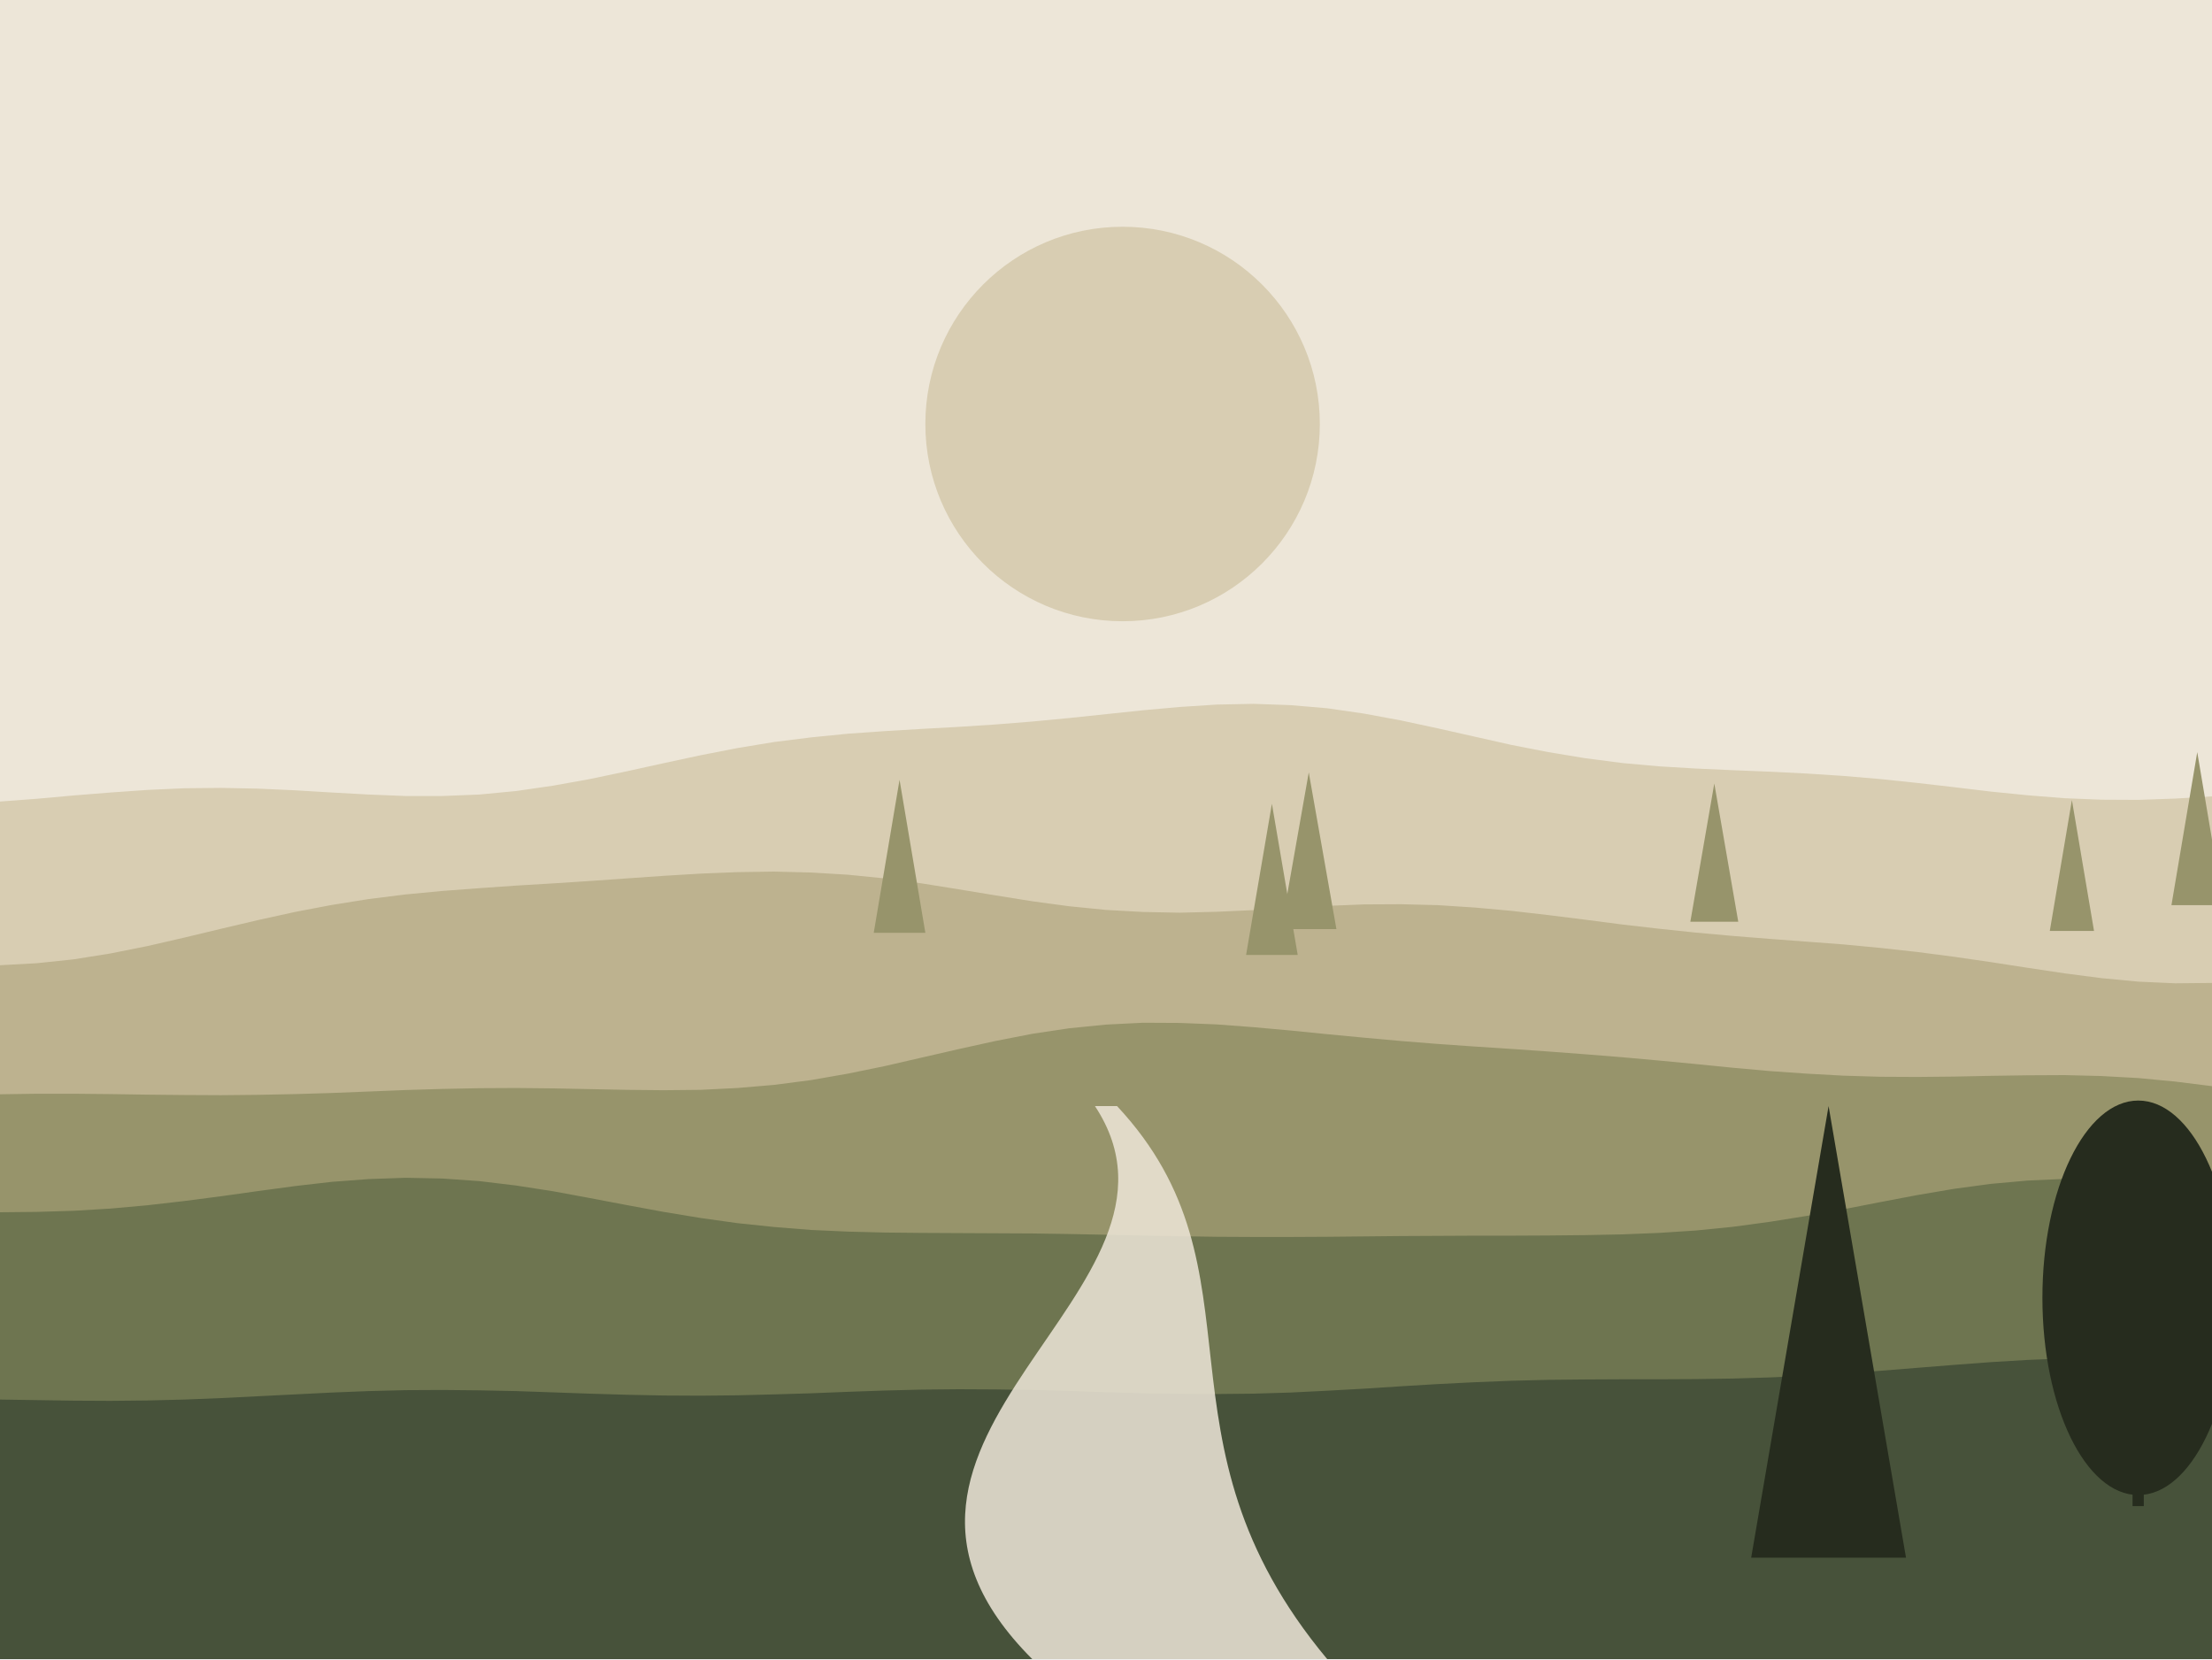
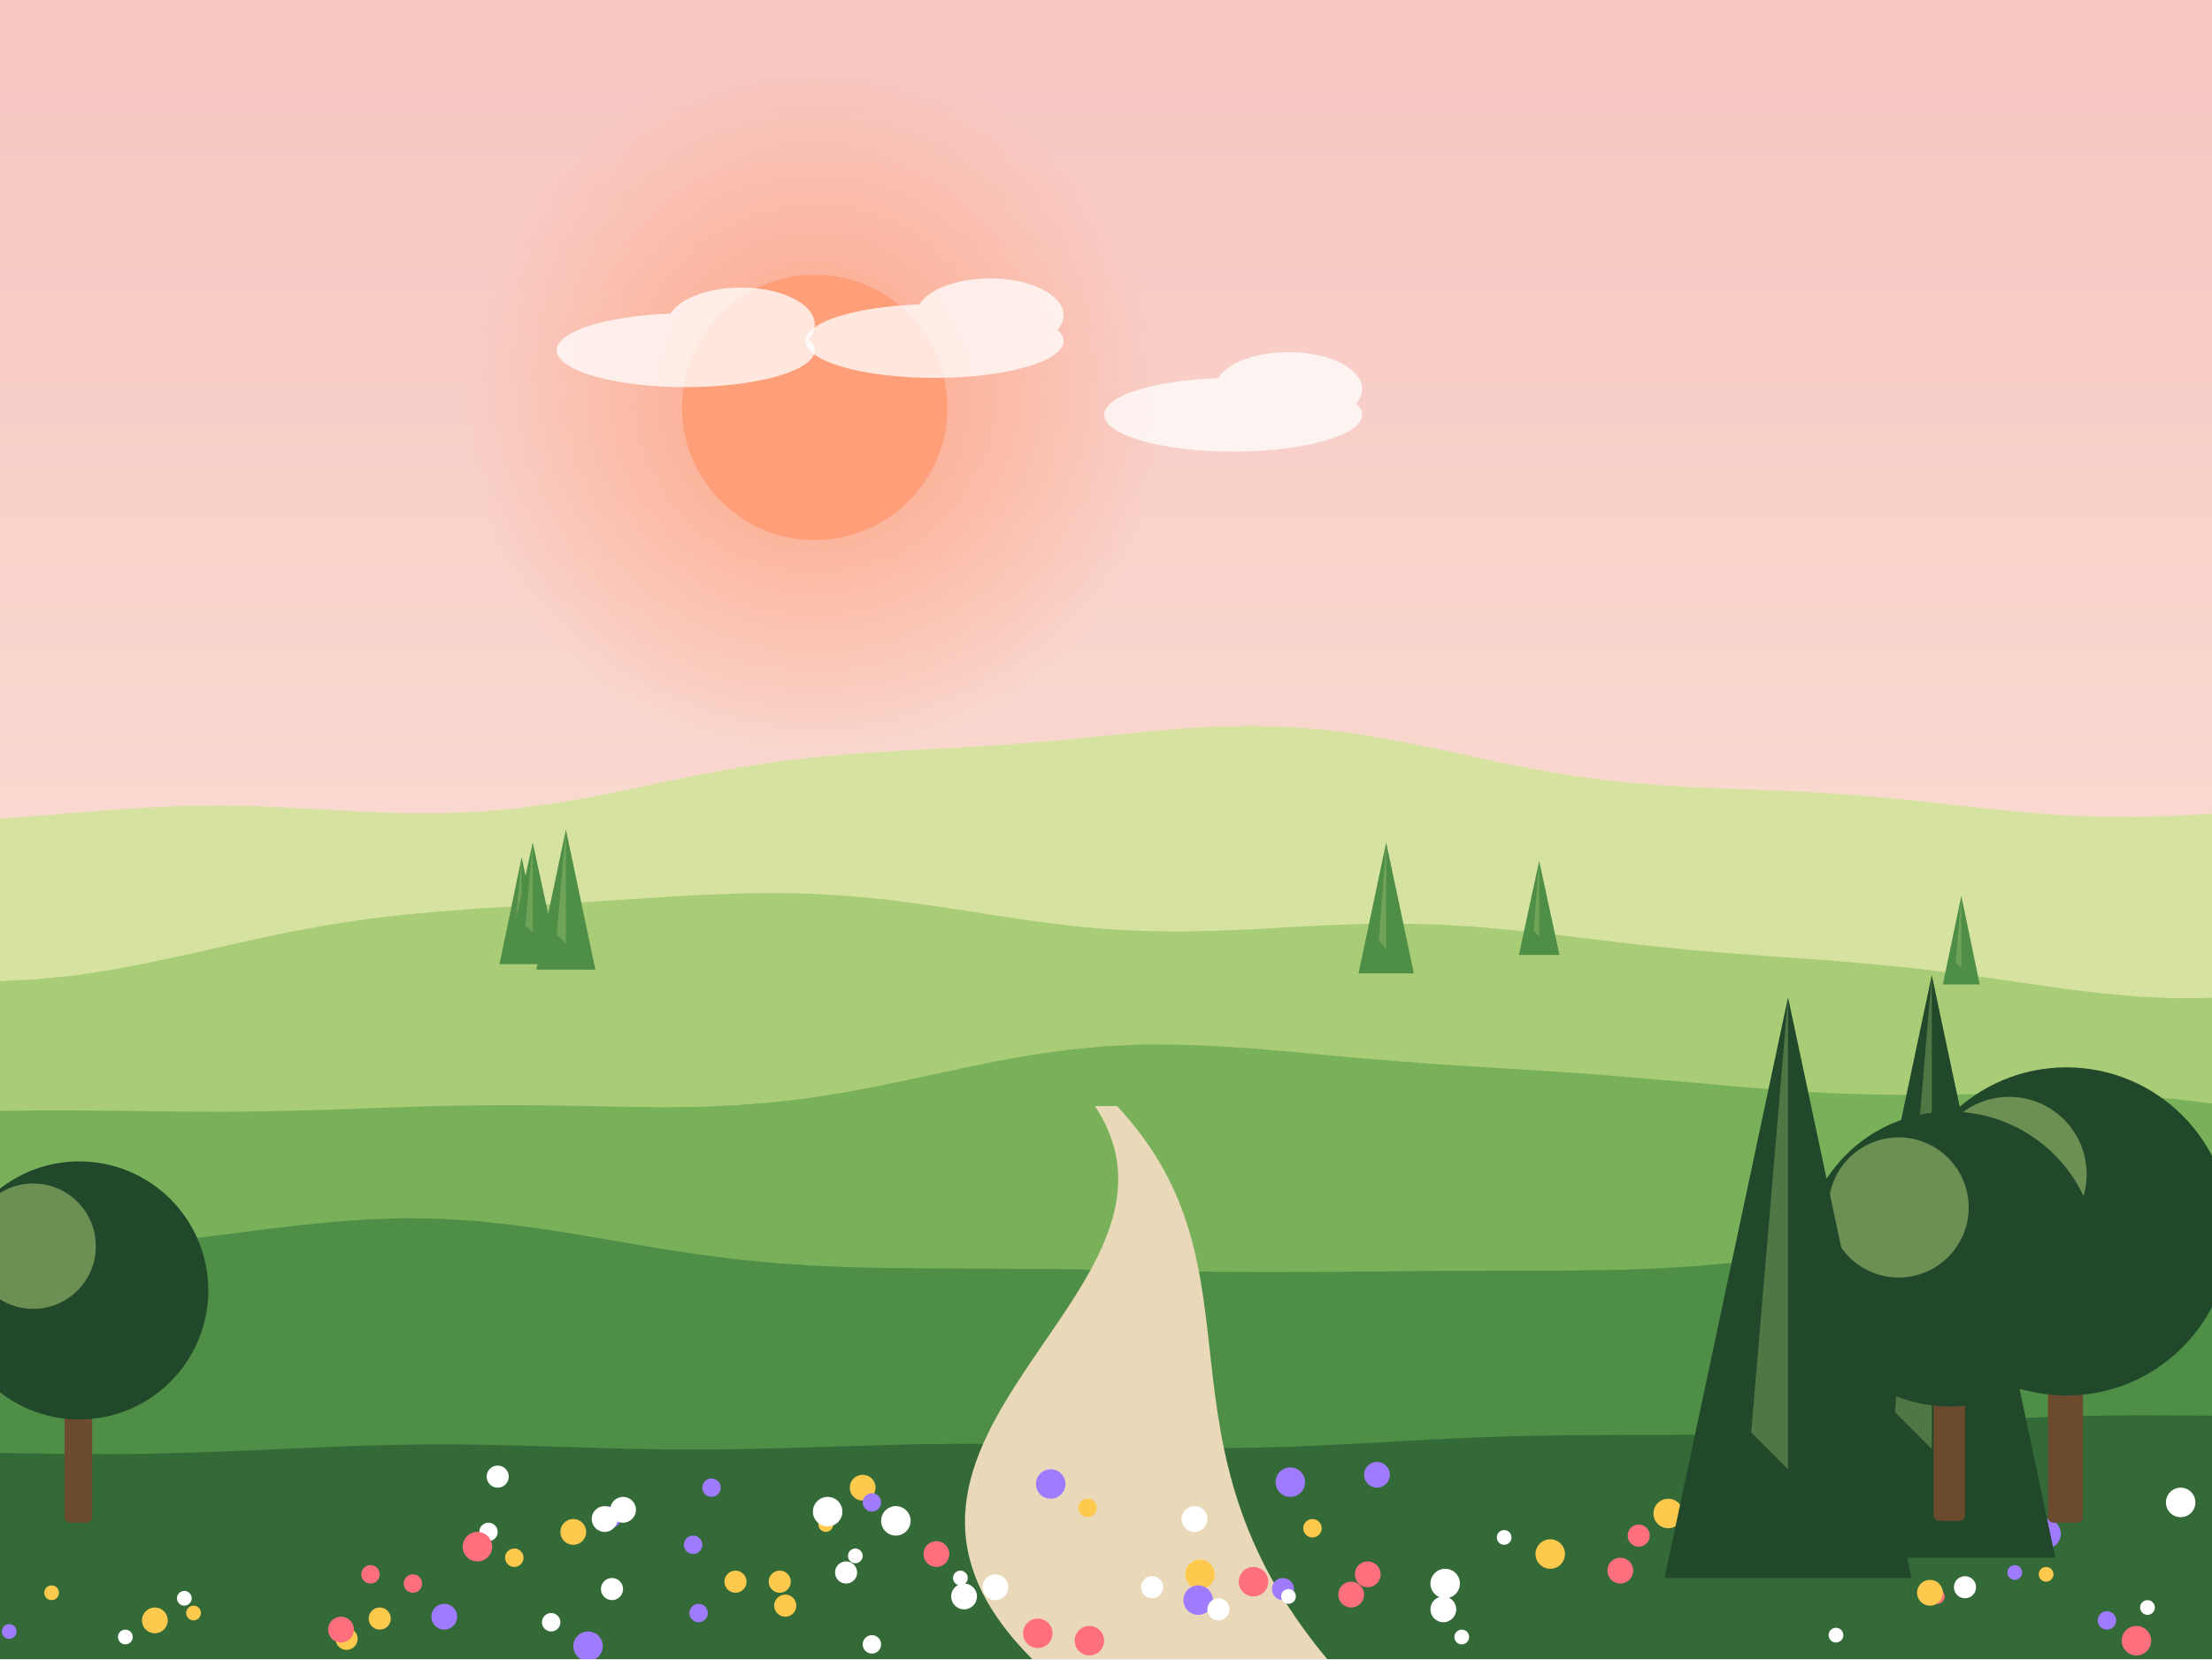
<svg xmlns="http://www.w3.org/2000/svg" viewBox="0 0 1200 900" preserveAspectRatio="xMidYMid slice">
-   <rect width="1200" height="900" fill="#EDE6D8" />
-   <circle cx="609" cy="230" r="107" fill="#D8CDB2" />
-   <polygon fill="#D8CDB2" points="0,900 0,434.8 20,433.3 40,431.5 60,429.9 80,428.5 100,427.6 120,427.4 140,427.8 160,428.7 180,429.9 200,431.0 220,431.8 240,431.8 260,431.0 280,429.1 300,426.2 320,422.6 340,418.4 360,414.0 380,409.7 400,405.8 420,402.5 440,400.0 460,398.0 480,396.6 500,395.4 520,394.3 540,393.0 560,391.4 580,389.5 600,387.4 620,385.3 640,383.5 660,382.2 680,381.8 700,382.5 720,384.2 740,387.1 760,390.8 780,395.1 800,399.6 820,404.1 840,408.0 860,411.3 880,413.9 900,415.7 920,416.9 940,417.8 960,418.6 980,419.6 1000,420.9 1020,422.6 1040,424.7 1060,427.0 1080,429.4 1100,431.4 1120,433.0 1140,433.8 1160,433.9 1180,433.2 1200,432.0 1200,900" />
-   <polygon fill="#BDB28F" points="0,900 0,523.6 20,522.5 40,520.4 60,517.2 80,513.2 100,508.6 120,503.8 140,499.1 160,494.7 180,490.9 200,487.7 220,485.2 240,483.3 260,481.8 280,480.4 300,479.2 320,477.9 340,476.5 360,475.1 380,473.9 400,473.1 420,472.8 440,473.3 460,474.5 480,476.5 500,479.2 520,482.4 540,485.7 560,488.9 580,491.6 600,493.6 620,494.7 640,495.1 660,494.6 680,493.7 700,492.5 720,491.4 740,490.6 760,490.5 780,491.0 800,492.3 820,494.1 840,496.4 860,498.9 880,501.5 900,503.8 920,505.9 940,507.7 960,509.3 980,510.8 1000,512.3 1020,514.2 1040,516.4 1060,519.0 1080,521.9 1100,525.0 1120,528.0 1140,530.6 1160,532.5 1180,533.4 1200,533.2 1200,900" />
-   <polygon fill="#97946B" points="1192,408 1178,491 1206,491" />
-   <polygon fill="#97946B" points="1124,434 1112,505 1136,505" />
-   <polygon fill="#97946B" points="930,425 917,500 943,500" />
-   <polygon fill="#97946B" points="710,419 695,504 725,504" />
-   <polygon fill="#97946B" points="488,423 474,506 502,506" />
-   <polygon fill="#97946B" points="690,436 676,518 704,518" />
-   <polygon fill="#97946B" points="0,900 0,593.6 20,593.3 40,593.3 60,593.5 80,593.8 100,594.0 120,594.1 140,593.9 160,593.5 180,592.9 200,592.1 220,591.3 240,590.7 260,590.3 280,590.2 300,590.4 320,590.8 340,591.2 360,591.4 380,591.2 400,590.2 420,588.5 440,585.9 460,582.4 480,578.3 500,573.7 520,569.1 540,564.7 560,560.8 580,557.8 600,555.8 620,554.8 640,554.9 660,555.7 680,557.2 700,559.0 720,561.0 740,562.9 760,564.7 780,566.3 800,567.7 820,569.0 840,570.4 860,571.9 880,573.5 900,575.3 920,577.2 940,579.2 960,581.0 980,582.4 1000,583.5 1020,584.1 1040,584.2 1060,584.0 1080,583.6 1100,583.3 1120,583.2 1140,583.7 1160,584.8 1180,586.7 1200,589.2 1200,900" />
-   <polygon fill="#6E7550" points="0,900 0,657.6 20,657.4 40,656.8 60,655.6 80,653.8 100,651.5 120,648.9 140,646.1 160,643.4 180,641.1 200,639.6 220,638.9 240,639.3 260,640.7 280,643.1 300,646.2 320,649.9 340,653.7 360,657.4 380,660.7 400,663.5 420,665.6 440,667.2 460,668.1 480,668.6 500,668.8 520,668.9 540,669.0 560,669.1 580,669.4 600,669.8 620,670.2 640,670.6 660,670.9 680,671.0 700,671.0 720,670.9 740,670.7 760,670.5 780,670.4 800,670.3 820,670.3 840,670.2 860,670.0 880,669.6 900,668.8 920,667.5 940,665.5 960,662.8 980,659.6 1000,656.0 1020,652.1 1040,648.3 1060,644.9 1080,642.2 1100,640.4 1120,639.5 1140,639.7 1160,640.9 1180,642.8 1200,645.2 1200,900" />
-   <polygon fill="#47523A" points="0,900 0,759.2 20,759.5 40,759.8 60,759.9 80,759.7 100,759.2 120,758.4 140,757.4 160,756.4 180,755.4 200,754.6 220,754.1 240,754.0 260,754.2 280,754.6 300,755.3 320,756.0 340,756.6 360,757.0 380,757.1 400,756.9 420,756.4 440,755.8 460,755.0 480,754.3 500,753.8 520,753.6 540,753.7 560,754.0 580,754.5 600,755.2 620,755.8 640,756.1 660,756.2 680,756.0 700,755.4 720,754.4 740,753.3 760,752.0 780,750.8 800,749.8 820,749.0 840,748.5 860,748.3 880,748.2 900,748.2 920,748.1 940,747.8 960,747.2 980,746.3 1000,745.0 1020,743.6 1040,742.0 1060,740.4 1080,738.9 1100,737.7 1120,736.9 1140,736.4 1160,736.2 1180,736.3 1200,736.4 1200,900" />
-   <path fill="#EDE6D8" opacity=".85" d="M594,600 C660,700 440,780 560,900 L720,900 C620,780 690,690 606,600 Z" />
-   <ellipse cx="1160" cy="704" rx="52" ry="107" fill="#262C1E" />
-   <rect x="1156.9" y="796" width="6.1" height="21" fill="#262C1E" />
-   <polygon fill="#262C1E" points="992,600 950,845 1034,845" />
+   <defs>
+     <linearGradient id="s" x1="0" y1="0" x2="0" y2="1">
+       <stop offset="0" stop-color="#F7C6C1" />
+       <stop offset="1" stop-color="#FCEBDD" />
+     </linearGradient>
+     <radialGradient id="g">
+       <stop offset="0" stop-color="#FF9F7A" stop-opacity=".9" />
+       <stop offset="1" stop-color="#FF9F7A" stop-opacity="0" />
+     </radialGradient>
+   </defs>
+   <rect width="1200" height="900" fill="url(#s)" />
+   <circle cx="442" cy="221" r="190" fill="url(#g)" />
+   <circle cx="442" cy="221" r="72" fill="#FF9F7A" />
+   <g fill="#FFFFFF" opacity=".75">
+     <ellipse cx="372" cy="190" rx="70" ry="20" />
+     <ellipse cx="402" cy="176" rx="40" ry="20" />
+   </g>
+   <g fill="#FFFFFF" opacity=".75">
+     <ellipse cx="507" cy="185" rx="70" ry="20" />
+     <ellipse cx="537" cy="171" rx="40" ry="20" />
+   </g>
+   <g fill="#FFFFFF" opacity=".75">
+     <ellipse cx="669" cy="225" rx="70" ry="20" />
+     <ellipse cx="699" cy="211" rx="40" ry="20" />
+   </g>
+   <polygon fill="#D6E3A0" points="0,900 0,444.1 20,442.6 40,441.0 60,439.4 80,438.1 100,437.2 120,437.0 140,437.4 160,438.3 180,439.4 200,440.5 220,441.2 240,441.2 260,440.4 280,438.6 300,435.9 320,432.5 340,428.5 360,424.3 380,420.2 400,416.5 420,413.4 440,411.0 460,409.1 480,407.7 500,406.6 520,405.6 540,404.3 560,402.8 580,401.1 600,399.1 620,397.1 640,395.3 660,394.1 680,393.8 700,394.4 720,396.0 740,398.7 760,402.3 780,406.3 800,410.7 820,414.9 840,418.6 860,421.8 880,424.2 900,425.9 920,427.1 940,427.9 960,428.7 980,429.6 1000,430.8 1020,432.5 1040,434.5 1060,436.7 1080,438.9 1100,440.8 1120,442.3 1140,443.1 1160,443.2 1180,442.5 1200,441.4 1200,900" />
+   <polygon fill="#A9CC77" points="0,900 0,532.2 20,531.2 40,529.2 60,526.2 80,522.4 100,518.1 120,513.6 140,509.1 160,505.0 180,501.4 200,498.4 220,496.1 240,494.3 260,492.8 280,491.6 300,490.4 320,489.2 340,487.9 360,486.6 380,485.5 400,484.7 420,484.4 440,484.8 460,486.0 480,487.9 500,490.5 520,493.4 540,496.6 560,499.5 580,502.1 600,504.0 620,505.0 640,505.3 660,504.9 680,504.1 700,502.9 720,501.9 740,501.2 760,501.0 780,501.5 800,502.7 820,504.5 840,506.6 860,509.0 880,511.4 900,513.6 920,515.6 940,517.2 960,518.7 980,520.1 1000,521.6 1020,523.4 1040,525.4 1060,527.9 1080,530.6 1100,533.5 1120,536.4 1140,538.8 1160,540.6 1180,541.5 1200,541.3 1200,900" />
+   <polygon fill="#4F8E47" points="835,467 824,518 846,518" />
+   <polygon fill="#A9CC77" opacity=".35" points="835,467 832,505 835,508" />
+   <polygon fill="#4F8E47" points="752,457 737,528 767,528" />
+   <polygon fill="#A9CC77" opacity=".35" points="752,457 748,510 752,515" />
+   <polygon fill="#4F8E47" points="283,465 271,523 295,523" />
+   <polygon fill="#A9CC77" opacity=".35" points="283,465 279,509 283,512" />
+   <polygon fill="#4F8E47" points="289,457 276,517 302,517" />
+   <polygon fill="#A9CC77" opacity=".35" points="289,457 285,502 289,506" />
+   <polygon fill="#4F8E47" points="1064,486 1054,534 1074,534" />
+   <polygon fill="#A9CC77" opacity=".35" points="1064,486 1061,522 1064,525" />
+   <polygon fill="#4F8E47" points="307,450 291,526 323,526" />
+   <polygon fill="#A9CC77" opacity=".35" points="307,450 302,507 307,512" />
+   <polygon fill="#79B05A" points="0,900 0,602.6 20,602.4 40,602.4 60,602.5 80,602.8 100,603.0 120,603.1 140,602.9 160,602.5 180,601.9 200,601.2 220,600.5 240,599.9 260,599.6 280,599.5 300,599.7 320,600.0 340,600.4 360,600.6 380,600.4 400,599.5 420,597.9 440,595.5 460,592.3 480,588.4 500,584.2 520,579.9 540,575.8 560,572.2 580,569.4 600,567.5 620,566.6 640,566.7 660,567.5 680,568.8 700,570.5 720,572.4 740,574.2 760,575.8 780,577.3 800,578.6 820,579.8 840,581.1 860,582.4 880,584.0 900,585.7 920,587.4 940,589.2 960,590.9 980,592.3 1000,593.3 1020,593.8 1040,593.9 1060,593.7 1080,593.4 1100,593.0 1120,593.0 1140,593.4 1160,594.5 1180,596.2 1200,598.6 1200,900" />
+   <polygon fill="#4F8E47" points="0,900 0,677.9 20,677.6 40,677.1 60,676.0 80,674.4 100,672.3 120,669.9 140,667.3 160,664.9 180,662.9 200,661.4 220,660.8 240,661.2 260,662.5 280,664.7 300,667.5 320,670.8 340,674.2 360,677.6 380,680.6 400,683.2 420,685.1 440,686.5 460,687.4 480,687.8 500,688.0 520,688.1 540,688.2 560,688.3 580,688.5 600,688.9 620,689.2 640,689.6 660,689.9 680,690.0 700,690.0 720,689.9 740,689.8 760,689.6 780,689.4 800,689.4 820,689.3 840,689.3 860,689.1 880,688.8 900,688.0 920,686.8 940,685.0 960,682.6 980,679.6 1000,676.3 1020,672.8 1040,669.4 1060,666.3 1080,663.8 1100,662.2 1120,661.4 1140,661.6 1160,662.6 1180,664.4 1200,666.6 1200,900" />
+   <polygon fill="#336A37" points="0,900 0,788.2 20,788.5 40,788.7 60,788.8 80,788.6 100,788.1 120,787.4 140,786.6 160,785.7 180,784.8 200,784.1 220,783.7 240,783.5 260,783.7 280,784.1 300,784.7 320,785.3 340,785.9 360,786.2 380,786.3 400,786.1 420,785.7 440,785.1 460,784.5 480,783.9 500,783.4 520,783.2 540,783.3 560,783.6 580,784.0 600,784.6 620,785.1 640,785.5 660,785.6 680,785.3 700,784.8 720,783.9 740,782.9 760,781.8 780,780.7 800,779.8 820,779.1 840,778.7 860,778.5 880,778.4 900,778.4 920,778.3 940,778.0 960,777.5 980,776.7 1000,775.6 1020,774.3 1040,772.9 1060,771.4 1080,770.1 1100,769.1 1120,768.3 1140,767.9 1160,767.7 1180,767.8 1200,767.9 1200,900" />
+   <path fill="#EAD9B8" d="M594,600 C660,700 440,780 560,900 L720,900 C620,780 690,690 606,600 Z" />
+   <circle cx="570" cy="805" r="8" fill="#9E7BFF" />
+   <circle cx="265" cy="831" r="5" fill="#FFFFFF" />
+   <circle cx="1183" cy="815" r="8" fill="#FFFFFF" />
+   <circle cx="1110" cy="854" r="4" fill="#FFC94D" />
+   <circle cx="540" cy="861" r="7" fill="#FFFFFF" />
+   <circle cx="841" cy="843" r="8" fill="#FFC94D" />
+   <circle cx="331" cy="823" r="6" fill="#9E7BFF" />
+   <circle cx="224" cy="859" r="5" fill="#FF6F7D" />
+   <circle cx="105" cy="875" r="4" fill="#FFC94D" />
+   <circle cx="426" cy="871" r="6" fill="#FFC94D" />
+   <circle cx="742" cy="854" r="7" fill="#FF6F7D" />
+   <circle cx="696" cy="862" r="6" fill="#9E7BFF" />
+   <circle cx="591" cy="890" r="8" fill="#FF6F7D" />
+   <circle cx="680" cy="858" r="8" fill="#FF6F7D" />
+   <circle cx="338" cy="819" r="7" fill="#FFFFFF" />
+   <circle cx="625" cy="861" r="6" fill="#FFFFFF" />
+   <circle cx="473" cy="892" r="5" fill="#FFFFFF" />
+   <circle cx="1093" cy="853" r="4" fill="#9E7BFF" />
+   <circle cx="319" cy="893" r="8" fill="#9E7BFF" />
+   <circle cx="332" cy="862" r="6" fill="#FFFFFF" />
+   <circle cx="468" cy="807" r="7" fill="#FFC94D" />
+   <circle cx="201" cy="854" r="5" fill="#FF6F7D" />
+   <circle cx="563" cy="886" r="8" fill="#FF6F7D" />
+   <circle cx="816" cy="834" r="4" fill="#FFFFFF" />
+   <circle cx="981" cy="824" r="5" fill="#FFFFFF" />
+   <circle cx="459" cy="853" r="6" fill="#FFFFFF" />
+   <circle cx="299" cy="880" r="5" fill="#FFFFFF" />
+   <circle cx="521" cy="856" r="4" fill="#FFFFFF" />
+   <circle cx="241" cy="877" r="7" fill="#9E7BFF" />
+   <circle cx="784" cy="859" r="8" fill="#FFFFFF" />
+   <circle cx="1075" cy="824" r="7" fill="#9E7BFF" />
+   <circle cx="188" cy="889" r="6" fill="#FFC94D" />
+   <circle cx="28" cy="864" r="4" fill="#FFC94D" />
+   <circle cx="1159" cy="890" r="8" fill="#FF6F7D" />
+   <circle cx="1165" cy="872" r="4" fill="#FFFFFF" />
+   <circle cx="699" cy="866" r="4" fill="#FFFFFF" />
+   <circle cx="508" cy="843" r="7" fill="#FF6F7D" />
+   <circle cx="376" cy="838" r="5" fill="#9E7BFF" />
+   <circle cx="523" cy="866" r="7" fill="#FFFFFF" />
+   <circle cx="651" cy="854" r="8" fill="#FFC94D" />
+   <circle cx="279" cy="845" r="5" fill="#FFC94D" />
+   <circle cx="1051" cy="866" r="4" fill="#FF6F7D" />
+   <circle cx="905" cy="821" r="8" fill="#FFC94D" />
+   <circle cx="270" cy="801" r="6" fill="#FFFFFF" />
+   <circle cx="206" cy="878" r="6" fill="#FFC94D" />
+   <circle cx="648" cy="824" r="7" fill="#FFFFFF" />
+   <circle cx="879" cy="852" r="7" fill="#FF6F7D" />
+   <circle cx="1143" cy="879" r="5" fill="#9E7BFF" />
+   <circle cx="590" cy="818" r="5" fill="#FFC94D" />
+   <circle cx="399" cy="858" r="6" fill="#FFC94D" />
+   <circle cx="311" cy="831" r="7" fill="#FFC94D" />
+   <circle cx="448" cy="827" r="4" fill="#FFC94D" />
+   <circle cx="328" cy="824" r="7" fill="#FFFFFF" />
+   <circle cx="259" cy="839" r="8" fill="#FF6F7D" />
+   <circle cx="1047" cy="864" r="7" fill="#FFC94D" />
+   <circle cx="185" cy="884" r="7" fill="#FF6F7D" />
+   <circle cx="486" cy="825" r="8" fill="#FFFFFF" />
+   <circle cx="712" cy="829" r="5" fill="#FFC94D" />
+   <circle cx="5" cy="885" r="4" fill="#9E7BFF" />
+   <circle cx="733" cy="865" r="7" fill="#FF6F7D" />
+   <circle cx="996" cy="887" r="4" fill="#FFFFFF" />
+   <circle cx="386" cy="807" r="5" fill="#9E7BFF" />
+   <circle cx="747" cy="800" r="7" fill="#9E7BFF" />
+   <circle cx="889" cy="833" r="6" fill="#FF6F7D" />
+   <circle cx="1073" cy="800" r="8" fill="#FFFFFF" />
+   <circle cx="379" cy="875" r="5" fill="#9E7BFF" />
+   <circle cx="84" cy="879" r="7" fill="#FFC94D" />
+   <circle cx="449" cy="820" r="8" fill="#FFFFFF" />
+   <circle cx="650" cy="868" r="8" fill="#9E7BFF" />
+   <circle cx="68" cy="888" r="4" fill="#FFFFFF" />
+   <circle cx="423" cy="858" r="6" fill="#FFC94D" />
+   <circle cx="473" cy="815" r="5" fill="#9E7BFF" />
+   <circle cx="949" cy="808" r="6" fill="#FFFFFF" />
+   <circle cx="1099" cy="809" r="6" fill="#9E7BFF" />
+   <circle cx="661" cy="873" r="6" fill="#FFFFFF" />
+   <circle cx="1066" cy="861" r="6" fill="#FFFFFF" />
+   <circle cx="980" cy="819" r="5" fill="#FF6F7D" />
+   <circle cx="700" cy="804" r="8" fill="#9E7BFF" />
+   <circle cx="1110" cy="832" r="8" fill="#9E7BFF" />
+   <circle cx="783" cy="873" r="7" fill="#FFFFFF" />
+   <circle cx="464" cy="844" r="4" fill="#FFFFFF" />
+   <circle cx="793" cy="888" r="4" fill="#FFFFFF" />
+   <circle cx="100" cy="867" r="4" fill="#FFFFFF" />
+   <polygon fill="#21482A" points="1048,529 981,845 1115,845" />
+   <polygon fill="#A9CC77" opacity=".35" points="1048,529 1028,766 1048,786" />
+   <rect x="1111" y="745" width="19" height="81" rx="3" fill="#6B4A2E" />
+   <circle cx="1121" cy="668" r="89" fill="#21482A" />
+   <circle cx="1090" cy="637" r="42" fill="#A9CC77" opacity=".55" />
+   <rect x="35" y="762" width="15" height="64" rx="3" fill="#6B4A2E" />
+   <circle cx="43" cy="700" r="70" fill="#21482A" />
+   <circle cx="18" cy="676" r="34" fill="#A9CC77" opacity=".55" />
+   <rect x="1049" y="752" width="17" height="73" rx="3" fill="#6B4A2E" />
+   <circle cx="1058" cy="683" r="80" fill="#21482A" />
+   <circle cx="1030" cy="655" r="38" fill="#A9CC77" opacity=".55" />
+   <polygon fill="#21482A" points="970,541 903,856 1037,856" />
+   <polygon fill="#A9CC77" opacity=".35" points="970,541 950,777 970,797" />
</svg>
